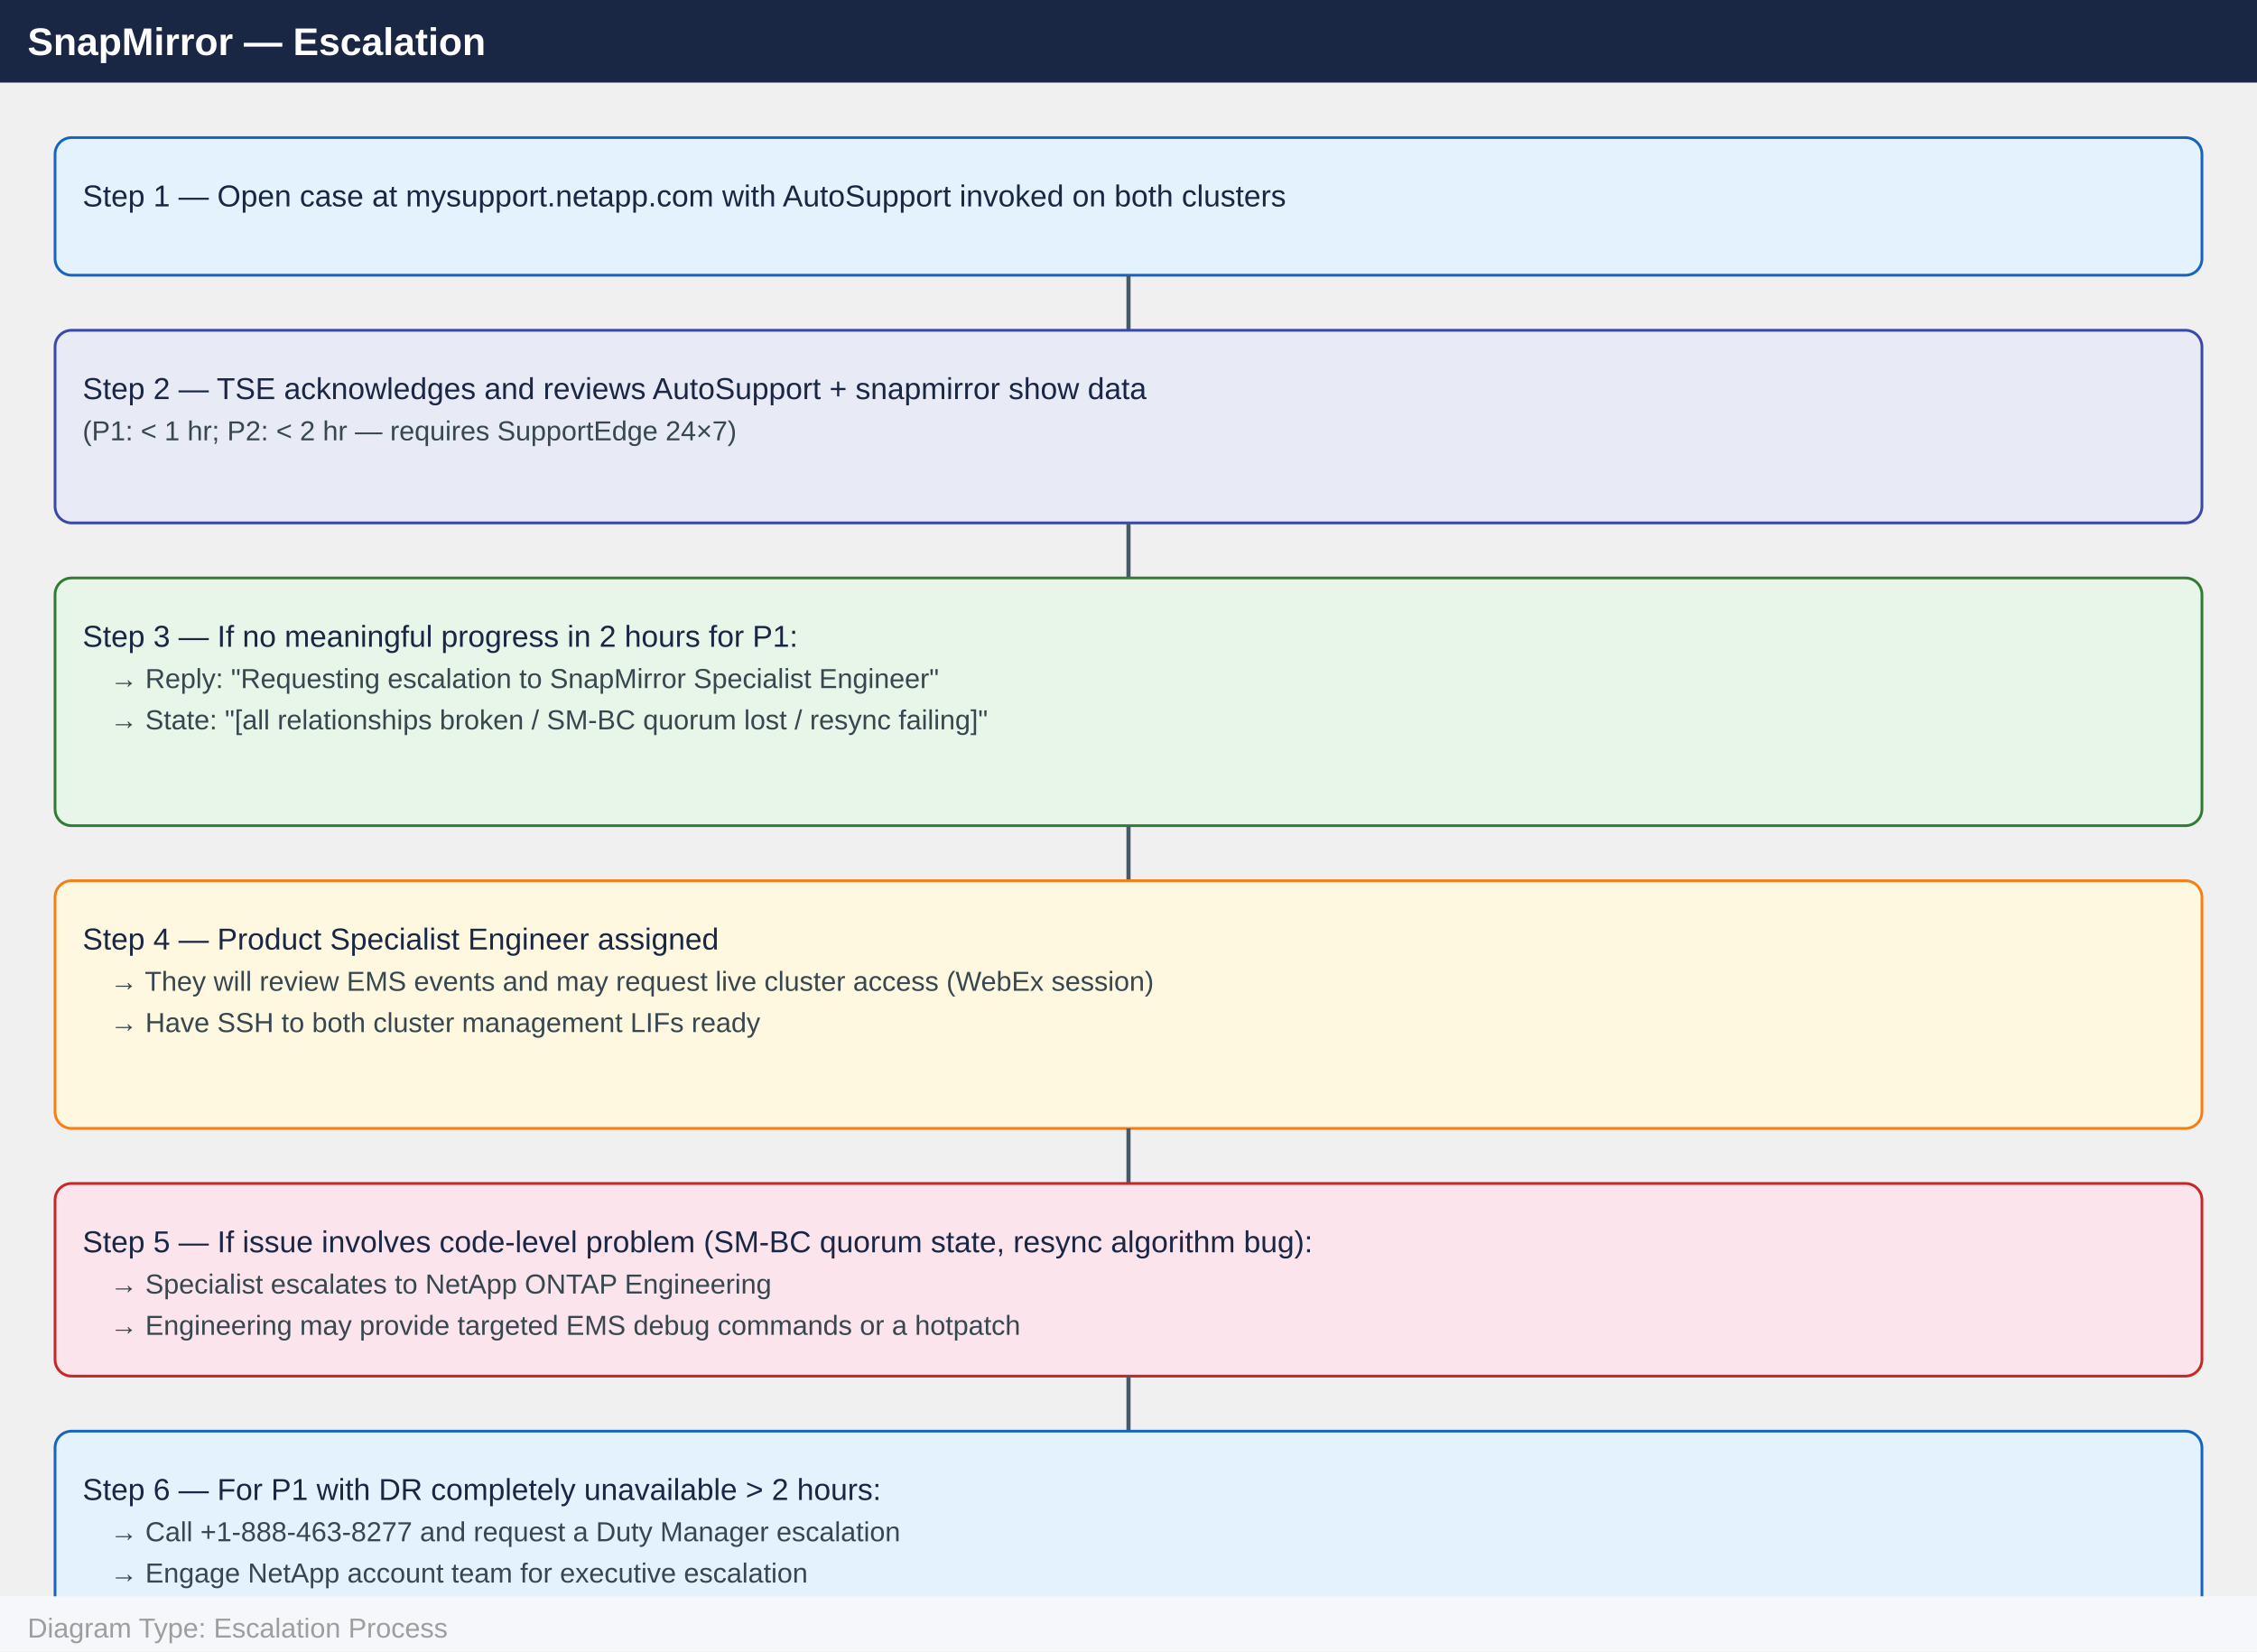
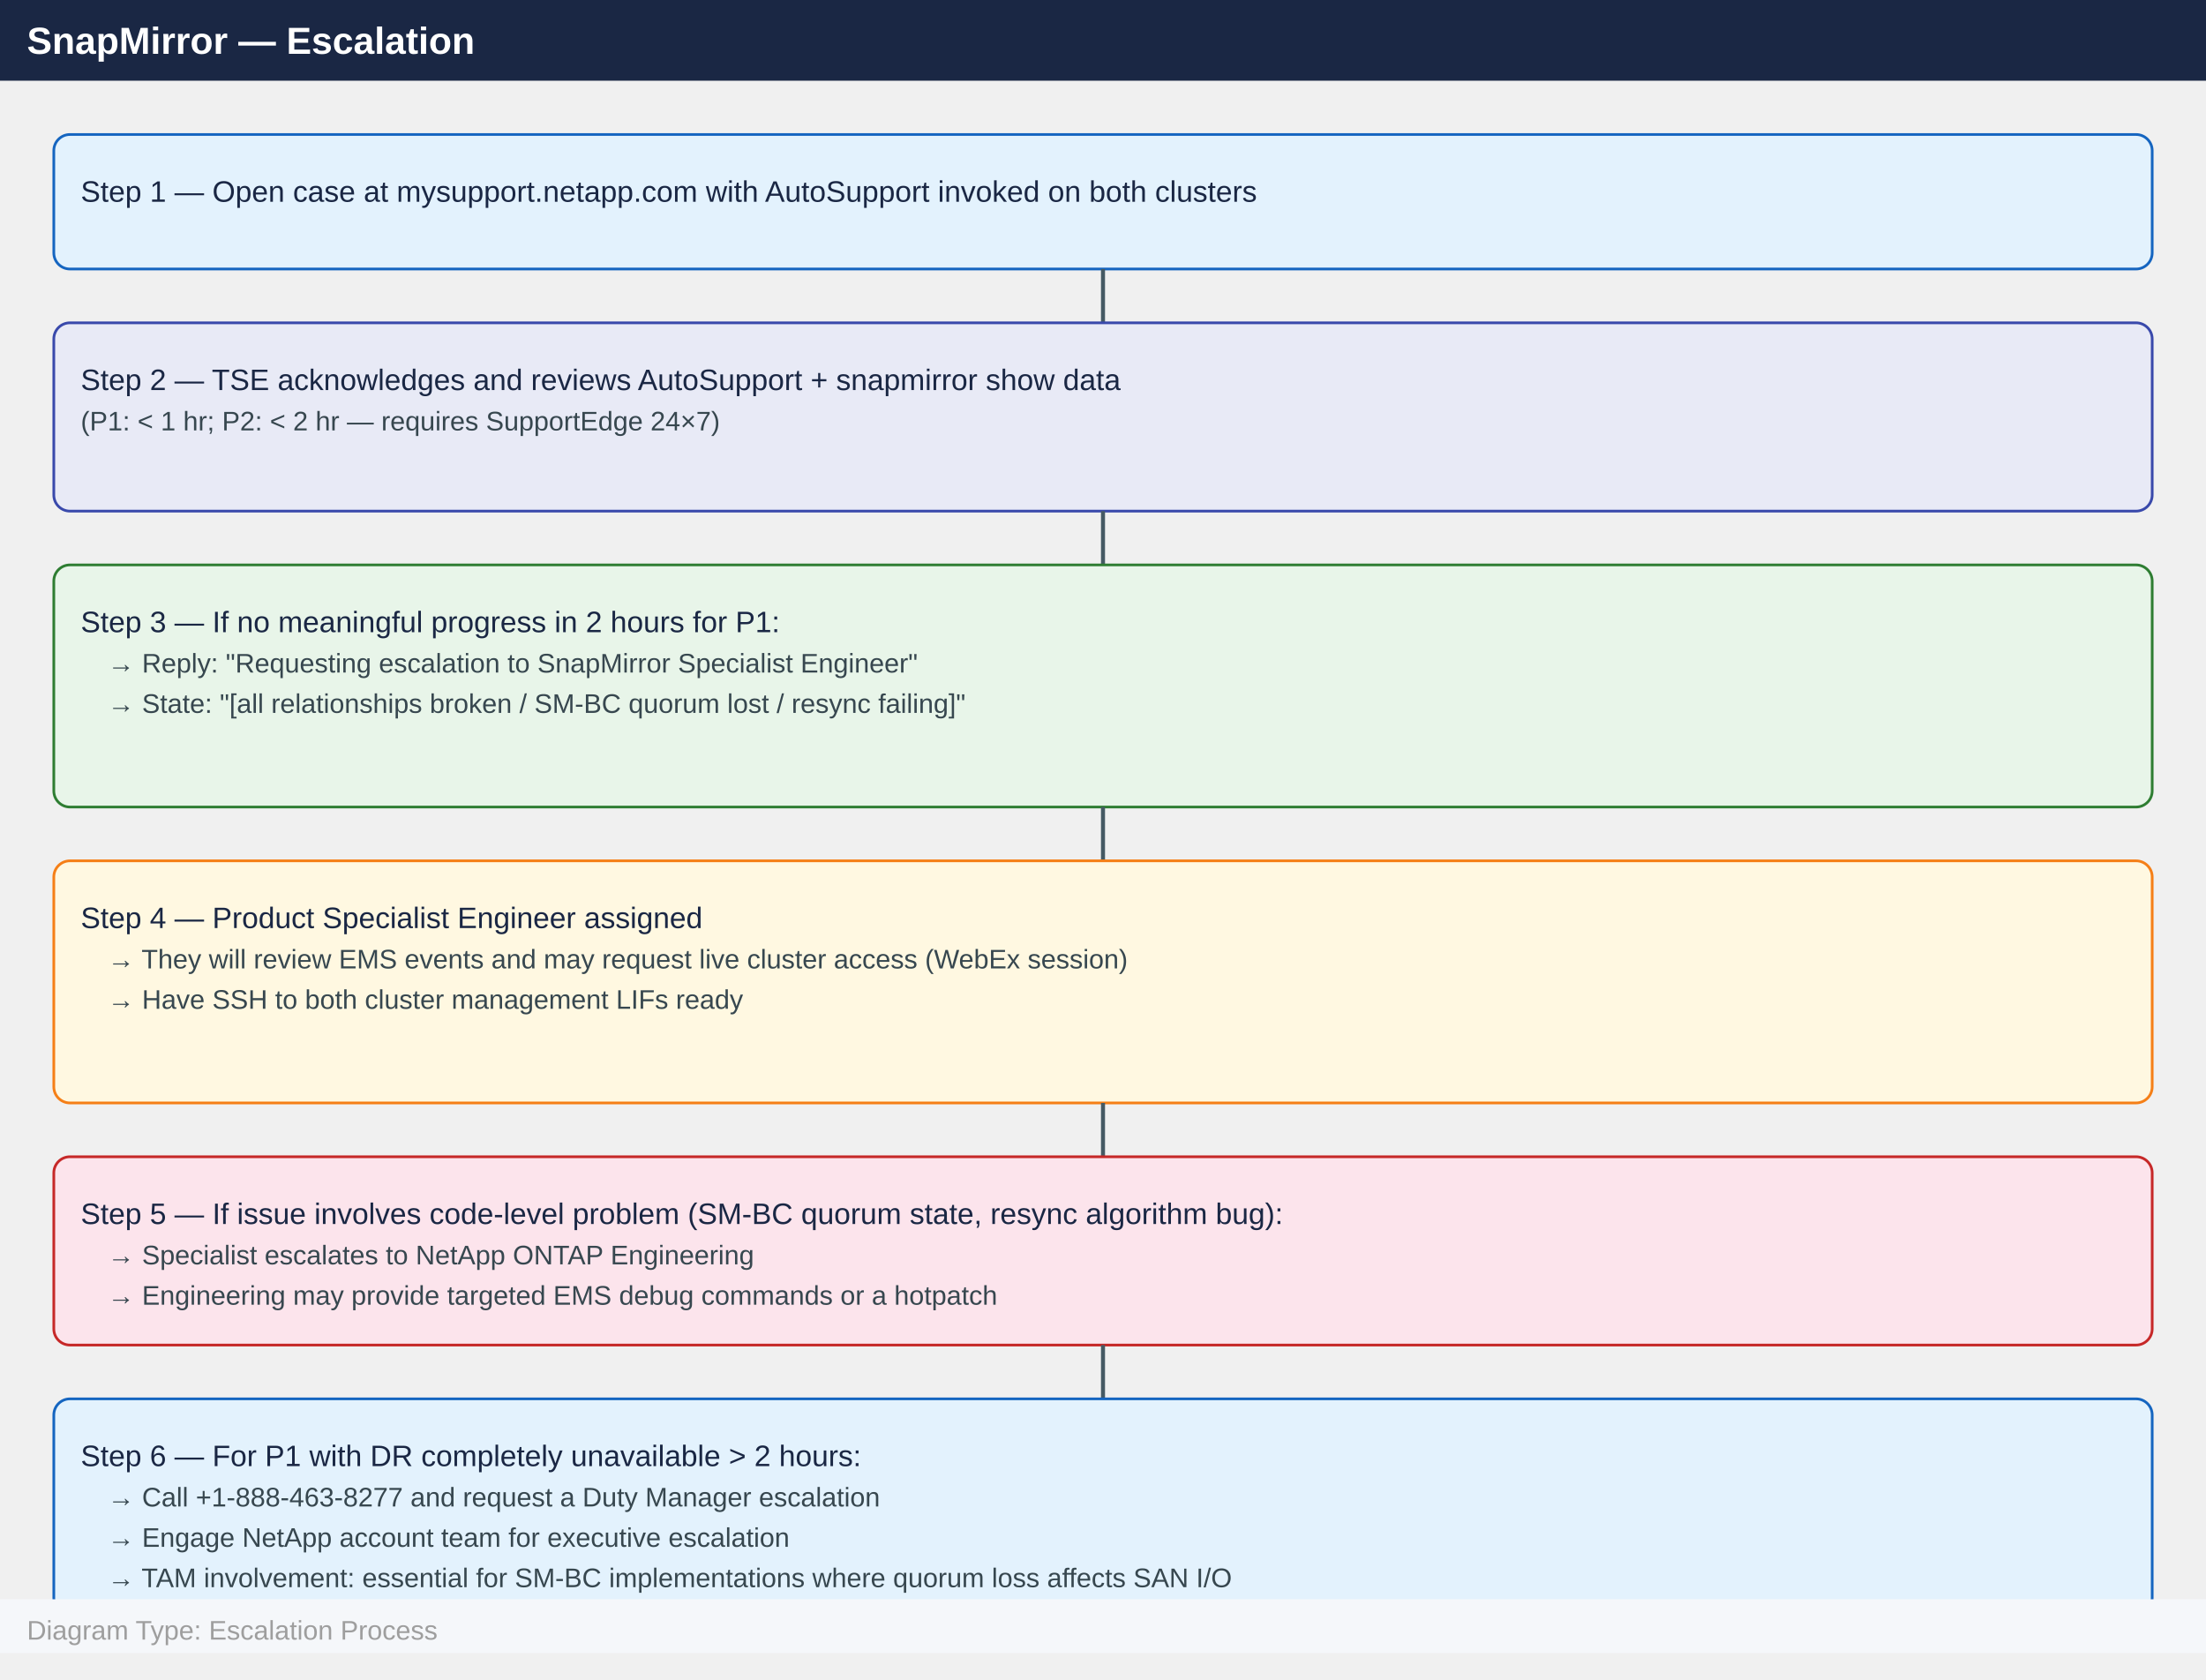
- <svg xmlns="http://www.w3.org/2000/svg" width="820" height="600" viewBox="0 0 820 600">
+ <svg xmlns="http://www.w3.org/2000/svg" width="820" height="624.5" viewBox="0 0 820 624.5">
  <defs>
    <marker id="arrowhead" markerWidth="10" markerHeight="7" refX="0" refY="3.5" orient="auto">
      <polygon points="0 0, 10 3.5, 0 7" fill="#455a64" />
    </marker>
  </defs>
  <rect x="0" y="0" width="820" height="30" fill="#1a2744" />
  <text x="10" y="20" font-family="Arial,Helvetica,sans-serif" font-size="14" font-weight="bold" fill="#ffffff">SnapMirror — Escalation</text>
  <rect x="20" y="50" width="780" height="50" rx="6" fill="#e3f2fd" stroke="#1565c0" />
  <text x="30" y="75" font-family="Arial,Helvetica,sans-serif" font-size="11" fill="#1a2744">Step 1 — Open case at mysupport.netapp.com with AutoSupport invoked on both clusters</text>
  <line x1="410" y1="100" x2="410" y2="120" stroke="#455a64" stroke-width="1.5" marker-end="url(#arrowhead)" />
  <rect x="20" y="120" width="780" height="70" rx="6" fill="#e8eaf6" stroke="#3949ab" />
  <text x="30" y="145" font-family="Arial,Helvetica,sans-serif" font-size="11" fill="#1a2744">Step 2 — TSE acknowledges and reviews AutoSupport + snapmirror show data</text>
  <text x="30" y="160" font-family="Arial,Helvetica,sans-serif" font-size="10" fill="#37474f">(P1: &lt; 1 hr; P2: &lt; 2 hr — requires SupportEdge 24×7)</text>
  <line x1="410" y1="190" x2="410" y2="210" stroke="#455a64" stroke-width="1.5" marker-end="url(#arrowhead)" />
  <rect x="20" y="210" width="780" height="90" rx="6" fill="#e8f5e9" stroke="#2e7d32" />
  <text x="30" y="235" font-family="Arial,Helvetica,sans-serif" font-size="11" fill="#1a2744">Step 3 — If no meaningful progress in 2 hours for P1:</text>
  <text x="40" y="250" font-family="Arial,Helvetica,sans-serif" font-size="10" fill="#37474f">→ Reply: "Requesting escalation to SnapMirror Specialist Engineer"</text>
  <text x="40" y="265" font-family="Arial,Helvetica,sans-serif" font-size="10" fill="#37474f">→ State: "[all relationships broken / SM-BC quorum lost / resync failing]"</text>
  <line x1="410" y1="300" x2="410" y2="320" stroke="#455a64" stroke-width="1.5" marker-end="url(#arrowhead)" />
  <rect x="20" y="320" width="780" height="90" rx="6" fill="#fff8e1" stroke="#f57f17" />
  <text x="30" y="345" font-family="Arial,Helvetica,sans-serif" font-size="11" fill="#1a2744">Step 4 — Product Specialist Engineer assigned</text>
  <text x="40" y="360" font-family="Arial,Helvetica,sans-serif" font-size="10" fill="#37474f">→ They will review EMS events and may request live cluster access (WebEx session)</text>
  <text x="40" y="375" font-family="Arial,Helvetica,sans-serif" font-size="10" fill="#37474f">→ Have SSH to both cluster management LIFs ready</text>
  <line x1="410" y1="410" x2="410" y2="430" stroke="#455a64" stroke-width="1.5" marker-end="url(#arrowhead)" />
  <rect x="20" y="430" width="780" height="70" rx="6" fill="#fce4ec" stroke="#c62828" />
  <text x="30" y="455" font-family="Arial,Helvetica,sans-serif" font-size="11" fill="#1a2744">Step 5 — If issue involves code-level problem (SM-BC quorum state, resync algorithm bug):</text>
  <text x="40" y="470" font-family="Arial,Helvetica,sans-serif" font-size="10" fill="#37474f">→ Specialist escalates to NetApp ONTAP Engineering</text>
  <text x="40" y="485" font-family="Arial,Helvetica,sans-serif" font-size="10" fill="#37474f">→ Engineering may provide targeted EMS debug commands or a hotpatch</text>
  <line x1="410" y1="500" x2="410" y2="520" stroke="#455a64" stroke-width="1.5" marker-end="url(#arrowhead)" />
-   <rect x="20" y="520" width="780" height="70" rx="6" fill="#e3f2fd" stroke="#1565c0" />
+   <rect x="20" y="520" width="780" height="80" rx="6" fill="#e3f2fd" stroke="#1565c0" />
  <text x="30" y="545" font-family="Arial,Helvetica,sans-serif" font-size="11" fill="#1a2744">Step 6 — For P1 with DR completely unavailable &gt; 2 hours:</text>
  <text x="40" y="560" font-family="Arial,Helvetica,sans-serif" font-size="10" fill="#37474f">→ Call +1-888-463-8277 and request a Duty Manager escalation</text>
  <text x="40" y="575" font-family="Arial,Helvetica,sans-serif" font-size="10" fill="#37474f">→ Engage NetApp account team for executive escalation</text>
  <text x="40" y="590" font-family="Arial,Helvetica,sans-serif" font-size="10" fill="#37474f">→ TAM involvement: essential for SM-BC implementations where quorum loss affects SAN I/O</text>
-   <rect x="0" y="580" width="820" height="20" fill="#f5f7fa" />
-   <text x="10" y="595" font-family="Arial,Helvetica,sans-serif" font-size="10" fill="#9e9e9e">Diagram Type: Escalation Process</text>
+   <rect x="0" y="594.5" width="820" height="20" fill="#f5f7fa" />
+   <text x="10" y="609.5" font-family="Arial,Helvetica,sans-serif" font-size="10" fill="#9e9e9e">Diagram Type: Escalation Process</text>
</svg>
